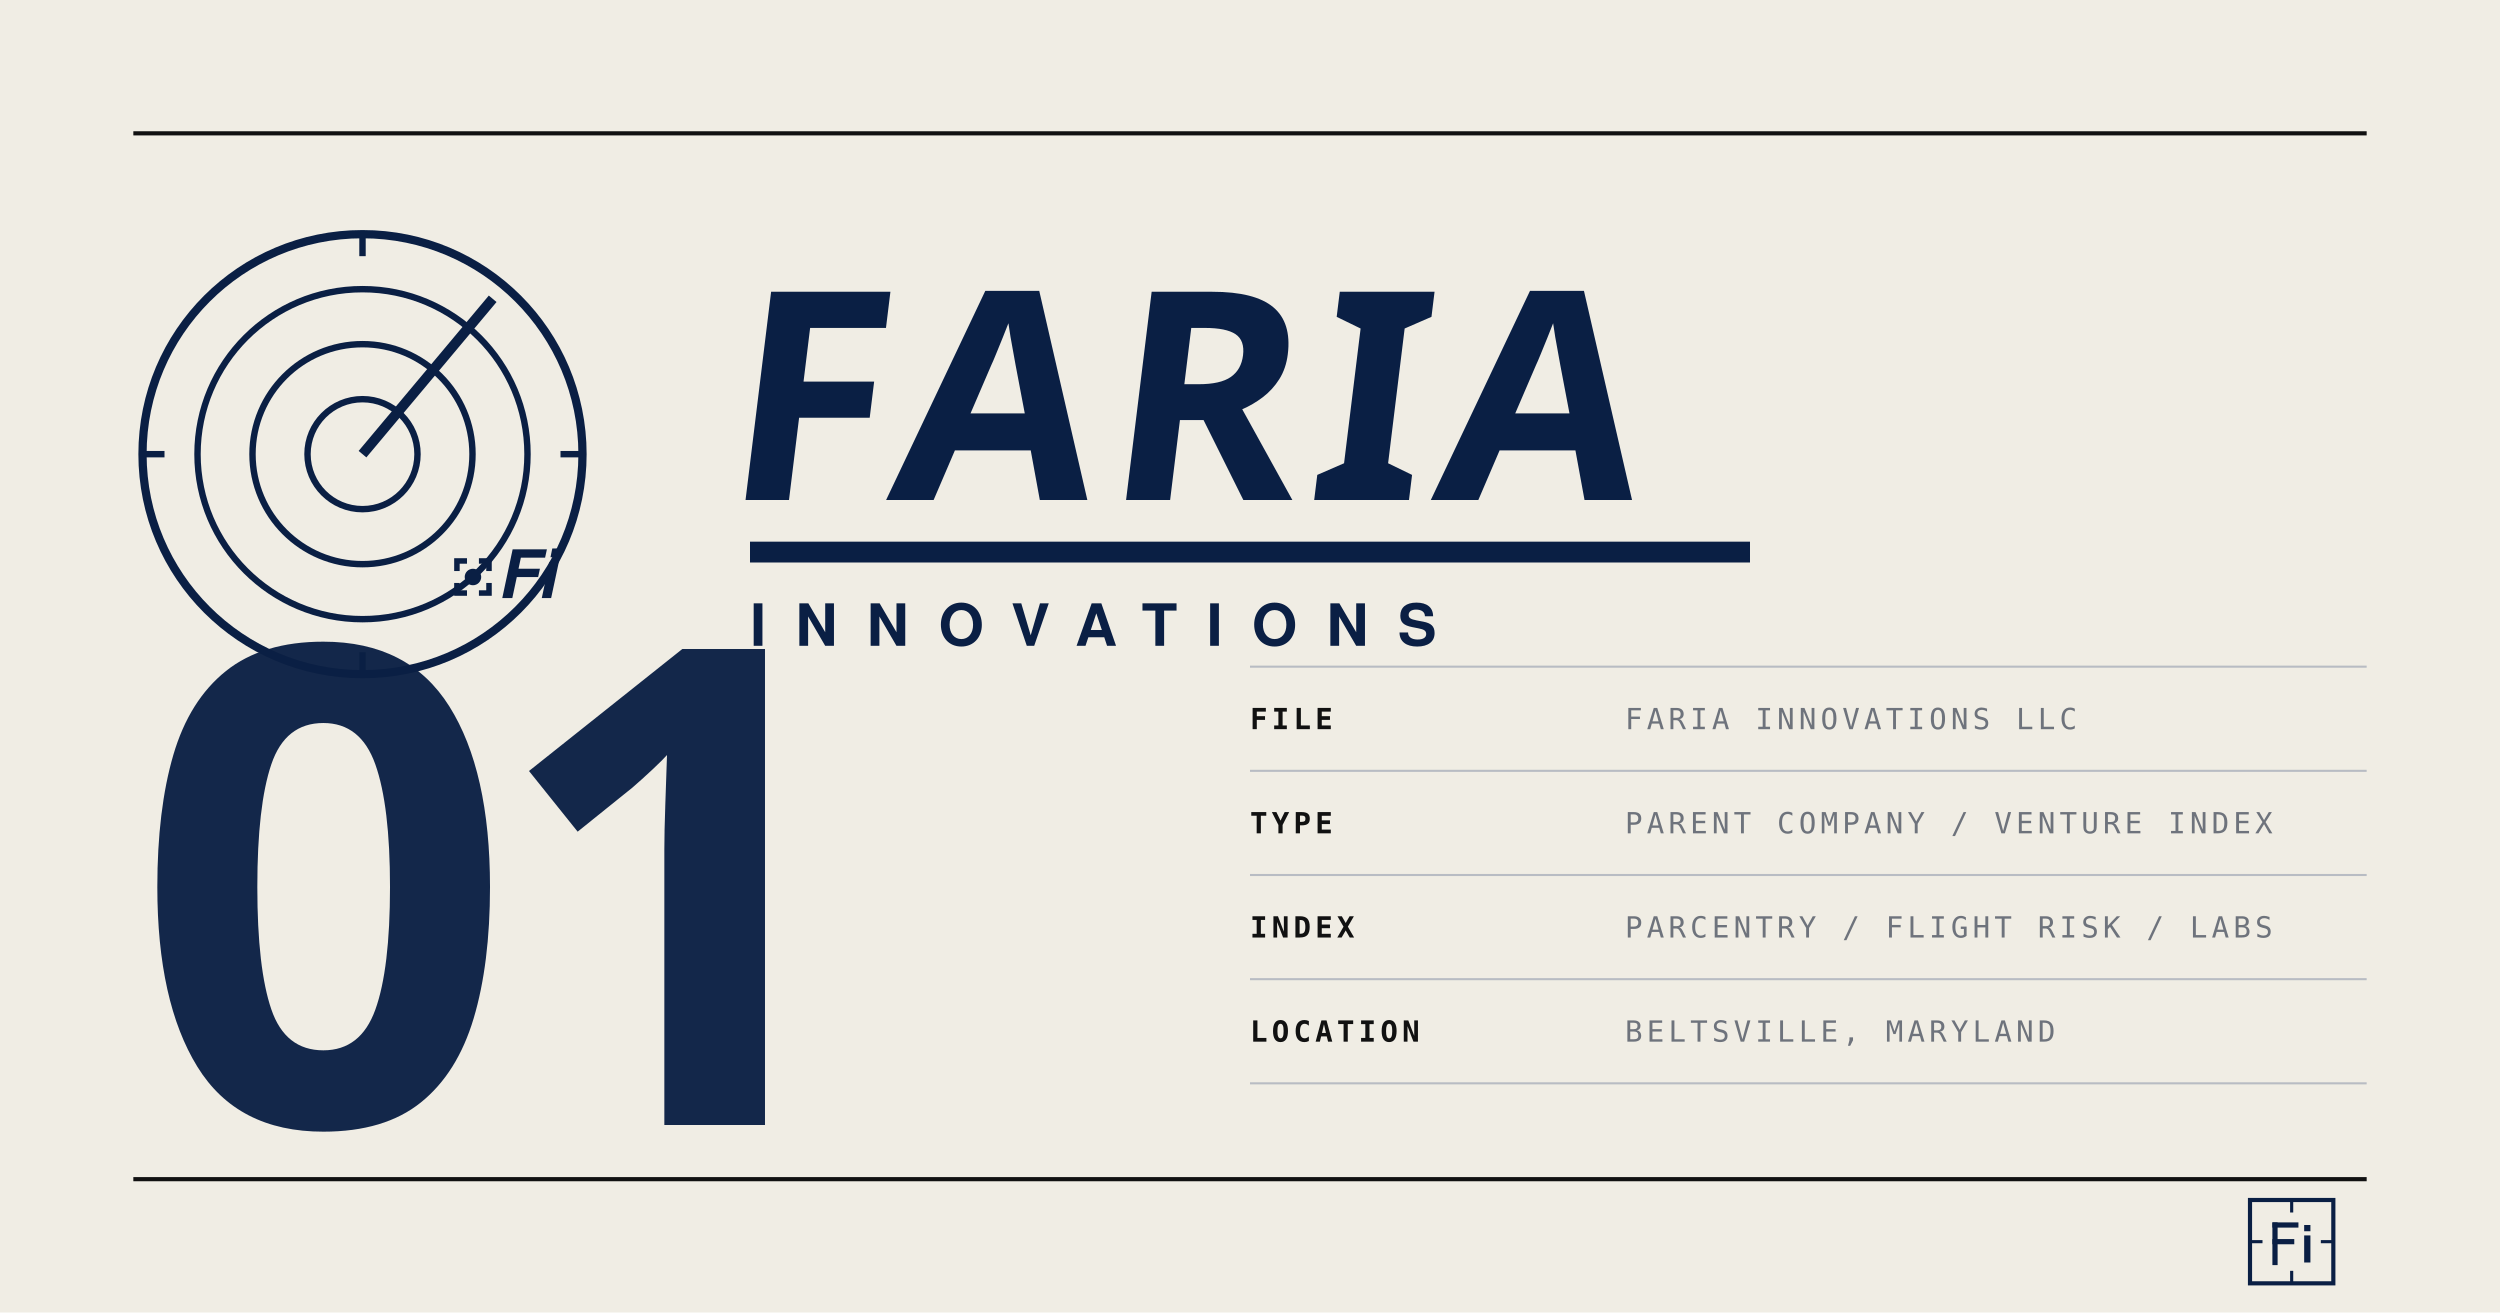
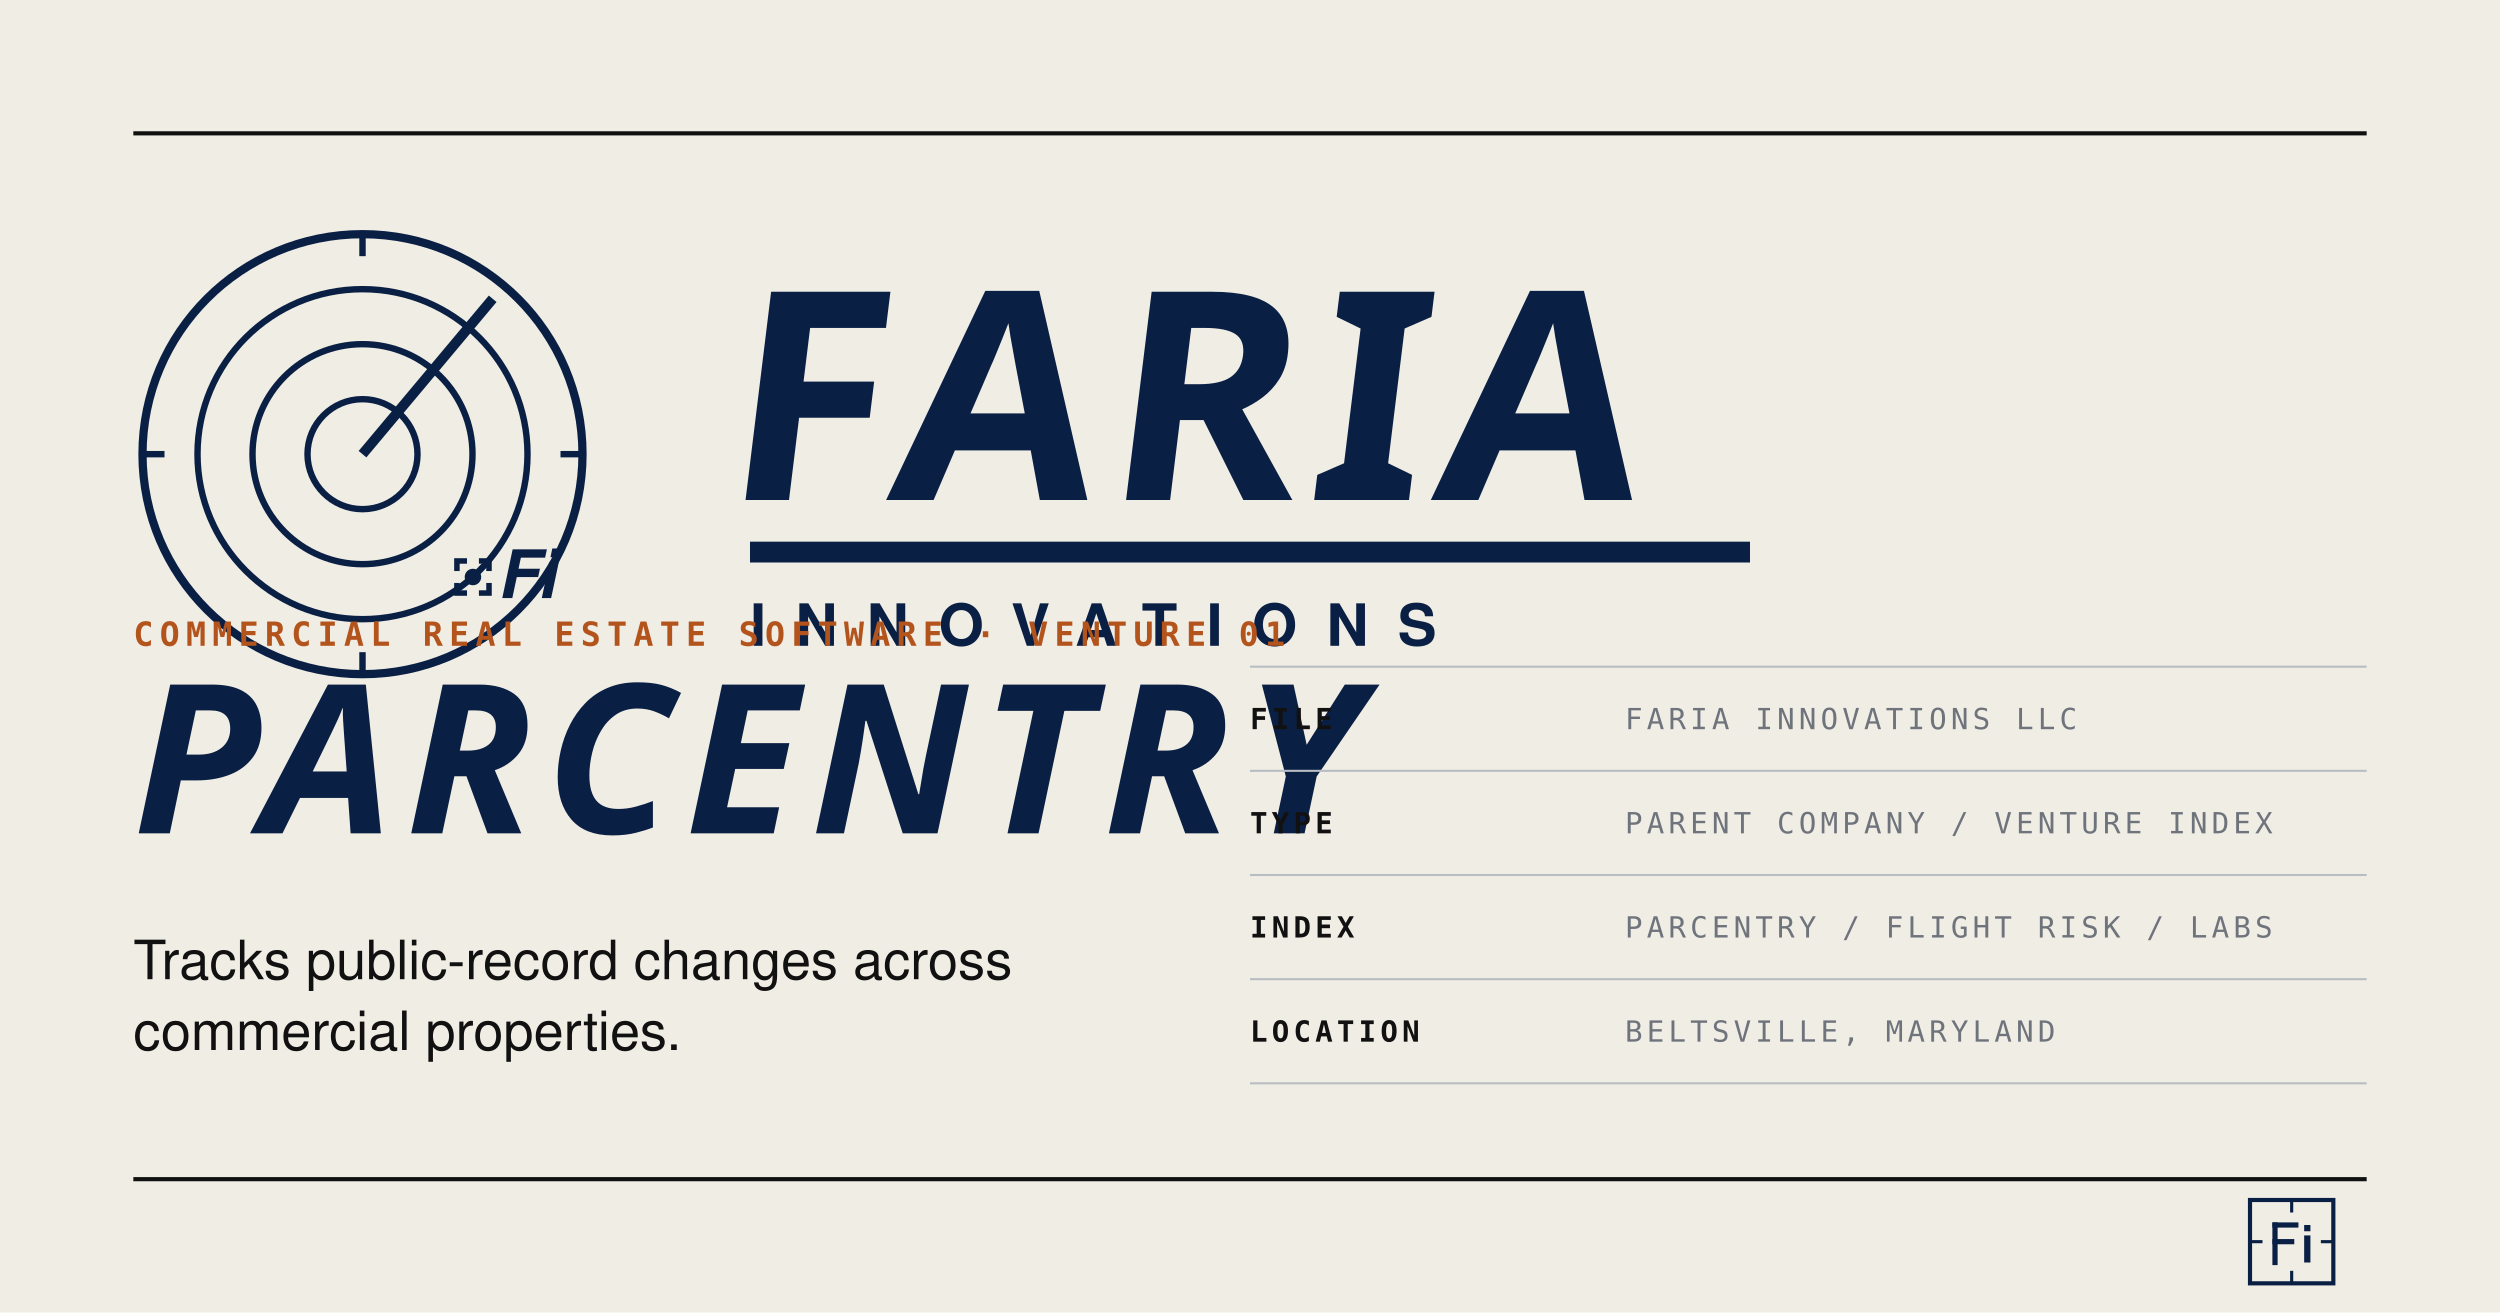
<svg xmlns="http://www.w3.org/2000/svg" width="1200" height="630" viewBox="0 0 1200 630">
  <rect width="1200" height="630" fill="#F0EDE4" />
  <line x1="64" y1="64" x2="1136" y2="64" stroke="#111111" stroke-width="2" />
  <line x1="64" y1="566" x2="1136" y2="566" stroke="#111111" stroke-width="2" />
  <g transform="translate(64,108) scale(0.22)">
    <g fill="none" stroke="#0A1F44">
      <circle cx="500" cy="500" r="120" stroke-width="14" />
      <circle cx="500" cy="500" r="240" stroke-width="14" />
      <circle cx="500" cy="500" r="360" stroke-width="14" />
      <circle cx="500" cy="500" r="480" stroke-width="18" />
      <line x1="500" y1="500" x2="784" y2="161" stroke-width="22" />
      <line x1="500" y1="20" x2="500" y2="68" stroke-width="14" />
      <line x1="500" y1="932" x2="500" y2="980" stroke-width="14" />
      <line x1="20" y1="500" x2="68" y2="500" stroke-width="14" />
      <line x1="932" y1="500" x2="980" y2="500" stroke-width="14" />
    </g>
    <circle cx="741" cy="768" r="18" fill="#0A1F44" />
    <g fill="none" stroke="#0A1F44" stroke-width="12">
      <polyline points="706,755 706,733 728,733" />
      <polyline points="754,733 776,733 776,755" />
      <polyline points="706,781 706,803 728,803" />
      <polyline points="754,803 776,803 776,781" />
    </g>
    <text x="800" y="814" font-family="'Saira','Helvetica Neue',system-ui,sans-serif" font-weight="900" font-style="italic" font-size="146" letter-spacing="-2" fill="#0A1F44">Fi</text>
  </g>
  <g transform="translate(360,120)">
    <g transform="skewX(-7)">
      <text x="0" y="120" font-family="'Saira','Helvetica Neue Condensed','Arial Narrow',system-ui,sans-serif" font-weight="900" font-size="140" letter-spacing="6" fill="#0A1F44">FARIA</text>
    </g>
    <rect x="0" y="140" width="480" height="10" fill="#0A1F44" />
    <text x="0" y="190" font-family="'Saira','Helvetica Neue',system-ui,sans-serif" font-weight="600" font-size="28" letter-spacing="14" fill="#0A1F44">INNOVATIONS</text>
  </g>
-   <text x="64" y="540" font-family="'Saira','Helvetica Neue Condensed','Arial Narrow',system-ui,sans-serif" font-size="320" font-weight="900" letter-spacing="-12" fill="#0A1F44" opacity="0.96">01</text>
+   <text x="64" y="310" font-family="'IBM Plex Mono','SF Mono',Menlo,monospace" font-size="16" font-weight="600" letter-spacing="3" fill="#B4541D">COMMERCIAL REAL ESTATE SOFTWARE · VENTURE 01</text>
+   <text x="64" y="400" font-family="'Saira','Helvetica Neue Condensed','Arial Narrow',system-ui,sans-serif" font-size="100" font-weight="900" font-style="italic" letter-spacing="6" fill="#0A1F44">PARCENTRY</text>
+   <text x="64" y="470" font-family="'Helvetica Neue','Helvetica','Arial',sans-serif" font-size="26" font-weight="500" fill="#111111">Tracks public-record changes across</text>
+   <text x="64" y="504" font-family="'Helvetica Neue','Helvetica','Arial',sans-serif" font-size="26" font-weight="500" fill="#111111">commercial properties.</text>
  <g font-family="'IBM Plex Mono','SF Mono',Menlo,monospace" font-size="14" letter-spacing="2">
    <line x1="600" y1="320" x2="1136" y2="320" stroke="#B8BCC3" stroke-width="1" />
    <text x="600" y="350" font-weight="600" fill="#111111">FILE</text>
    <text x="780" y="350" fill="#6E737C">FARIA INNOVATIONS LLC</text>
    <line x1="600" y1="370" x2="1136" y2="370" stroke="#B8BCC3" stroke-width="1" />
    <text x="600" y="400" font-weight="600" fill="#111111">TYPE</text>
    <text x="780" y="400" fill="#6E737C">PARENT COMPANY / VENTURE INDEX</text>
    <line x1="600" y1="420" x2="1136" y2="420" stroke="#B8BCC3" stroke-width="1" />
    <text x="600" y="450" font-weight="600" fill="#111111">INDEX</text>
    <text x="780" y="450" fill="#6E737C">PARCENTRY / FLIGHT RISK / LABS</text>
    <line x1="600" y1="470" x2="1136" y2="470" stroke="#B8BCC3" stroke-width="1" />
    <text x="600" y="500" font-weight="600" fill="#111111">LOCATION</text>
    <text x="780" y="500" fill="#6E737C">BELTSVILLE, MARYLAND</text>
    <line x1="600" y1="520" x2="1136" y2="520" stroke="#B8BCC3" stroke-width="1" />
  </g>
  <g transform="translate(1080,576)">
    <rect x="0" y="0" width="40" height="40" fill="none" stroke="#0A1F44" stroke-width="2" />
    <line x1="20" y1="0" x2="20" y2="6" stroke="#0A1F44" stroke-width="1.5" />
    <line x1="20" y1="34" x2="20" y2="40" stroke="#0A1F44" stroke-width="1.5" />
    <line x1="0" y1="20" x2="6" y2="20" stroke="#0A1F44" stroke-width="1.5" />
    <line x1="34" y1="20" x2="40" y2="20" stroke="#0A1F44" stroke-width="1.5" />
    <g fill="none" stroke="#0A1F44" stroke-width="2.5" stroke-linecap="square">
      <line x1="12" y1="12" x2="12" y2="30" />
      <line x1="12" y1="12" x2="22" y2="12" />
      <line x1="12" y1="20" x2="20" y2="20" />
    </g>
    <g fill="#0A1F44">
      <rect x="26" y="17" width="3" height="13" />
      <rect x="26" y="12" width="3" height="3" />
    </g>
  </g>
</svg>
